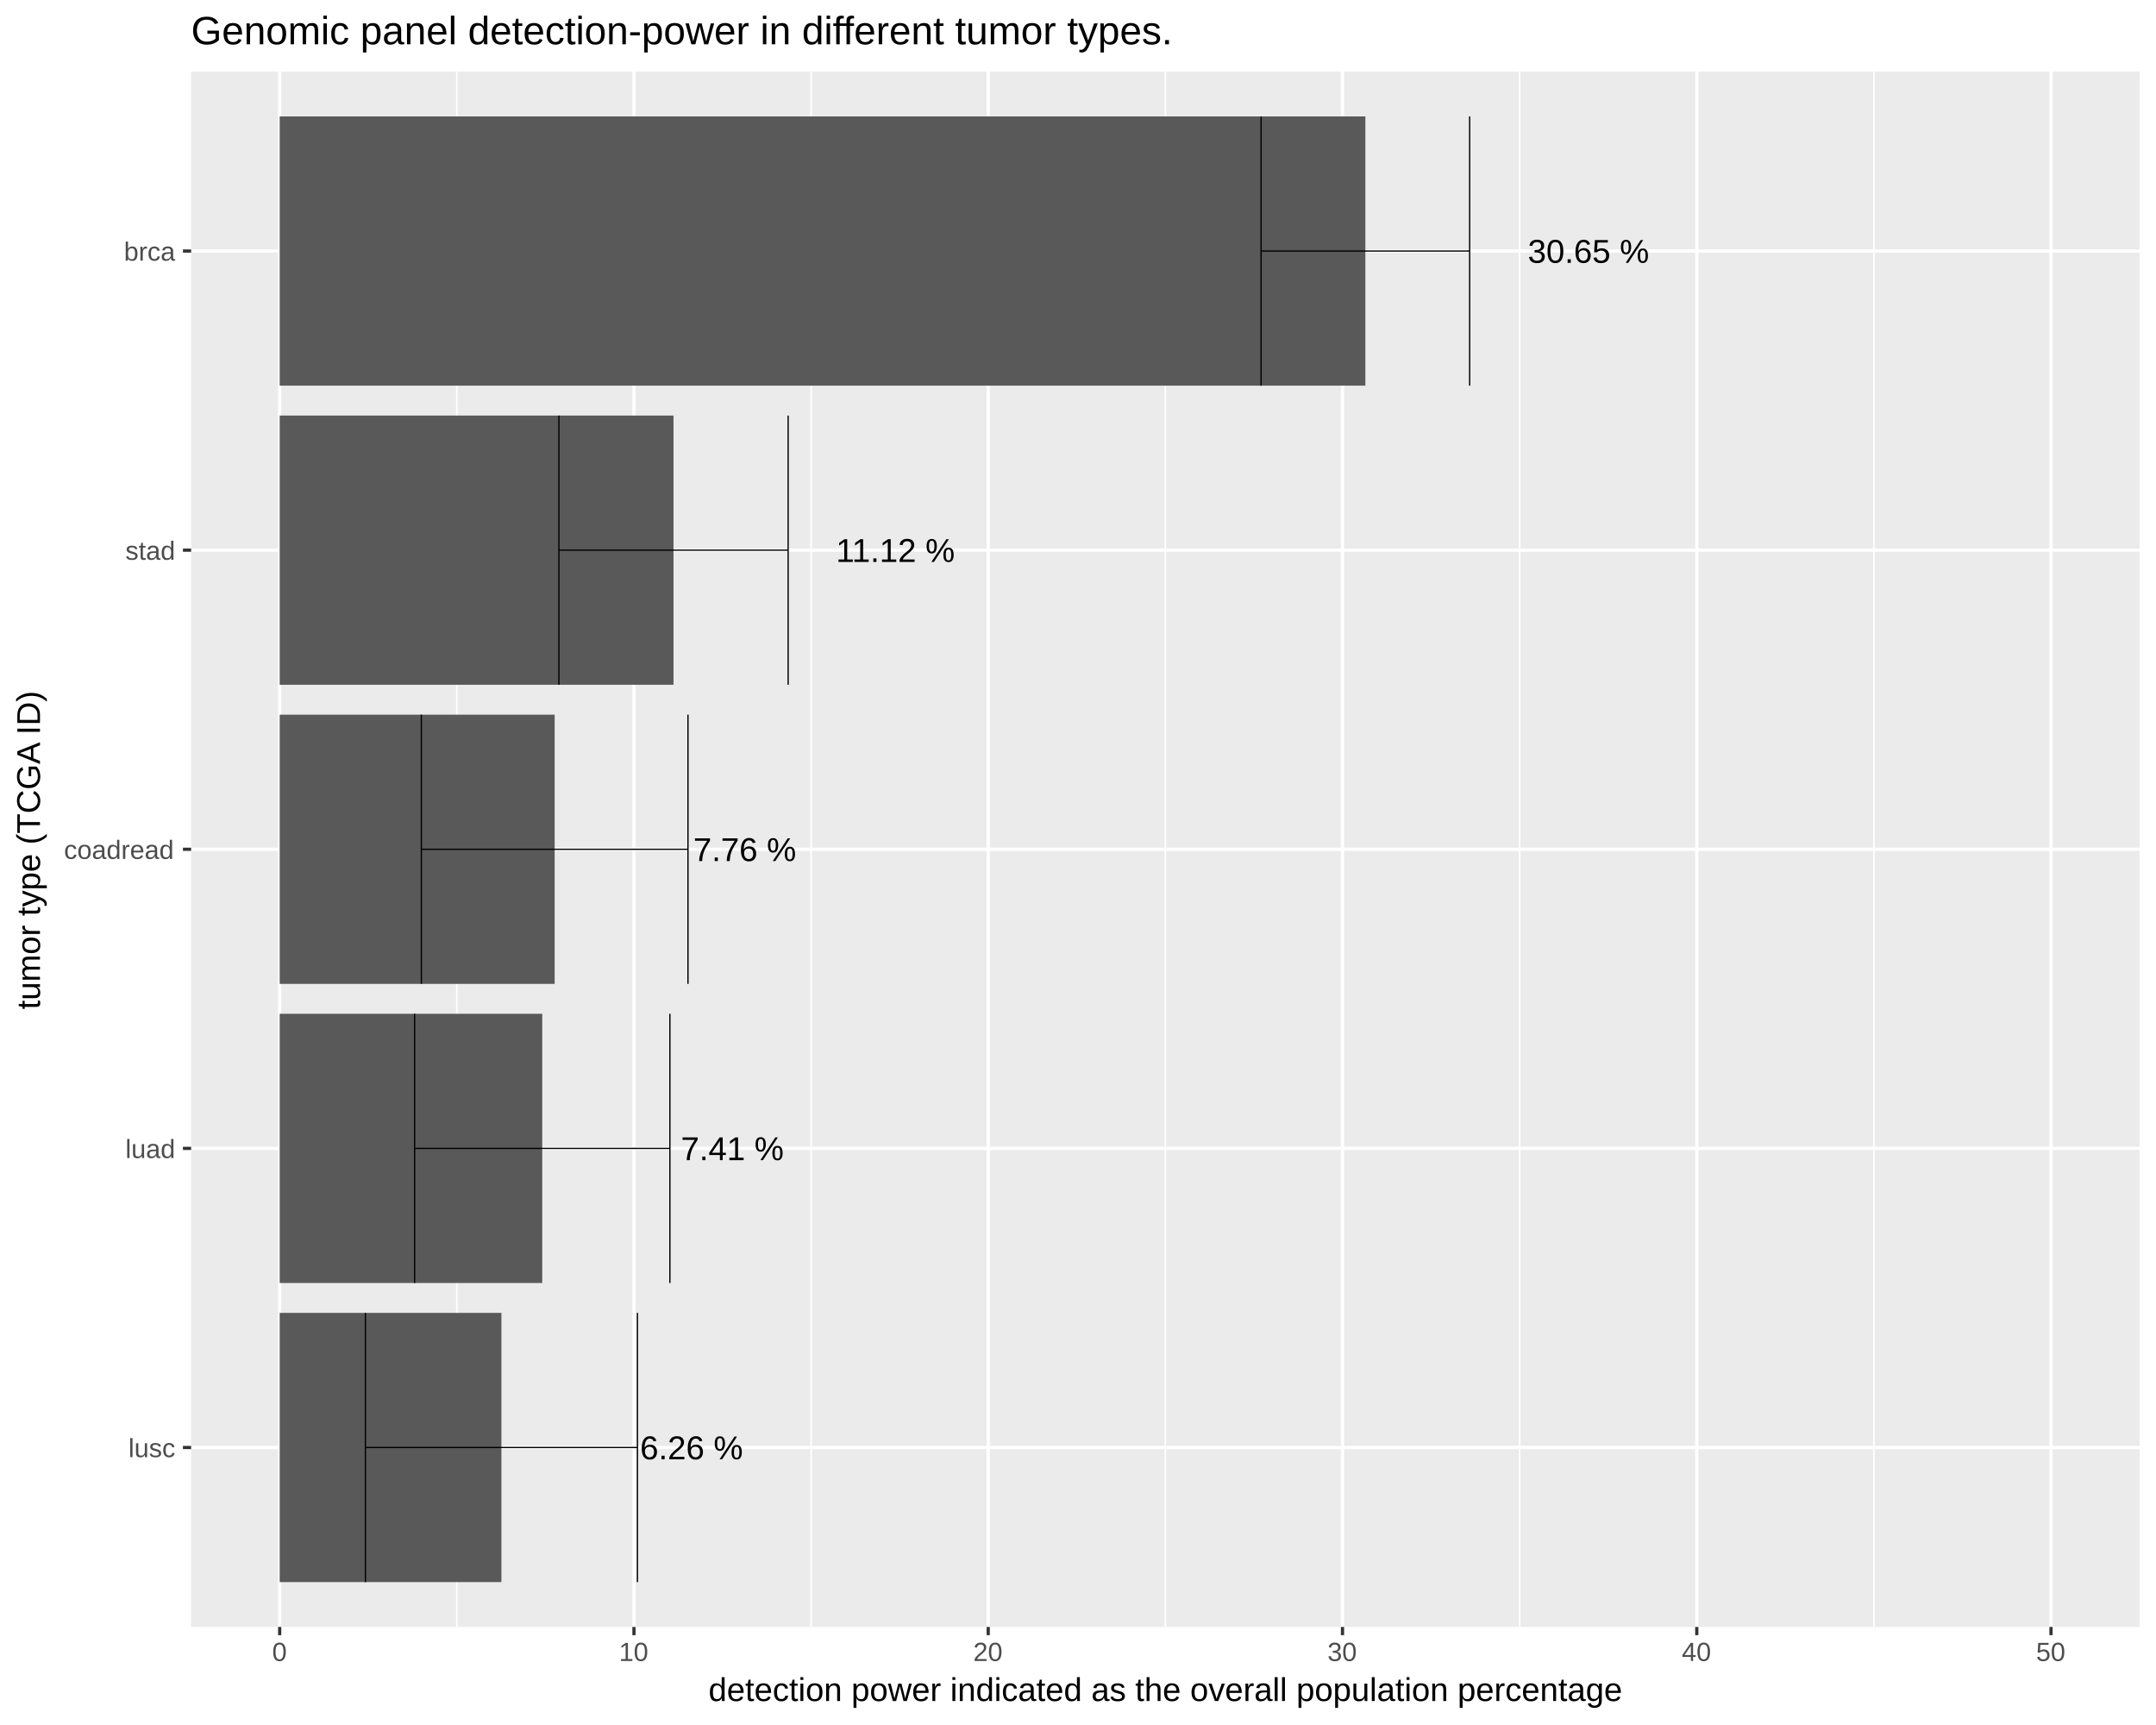
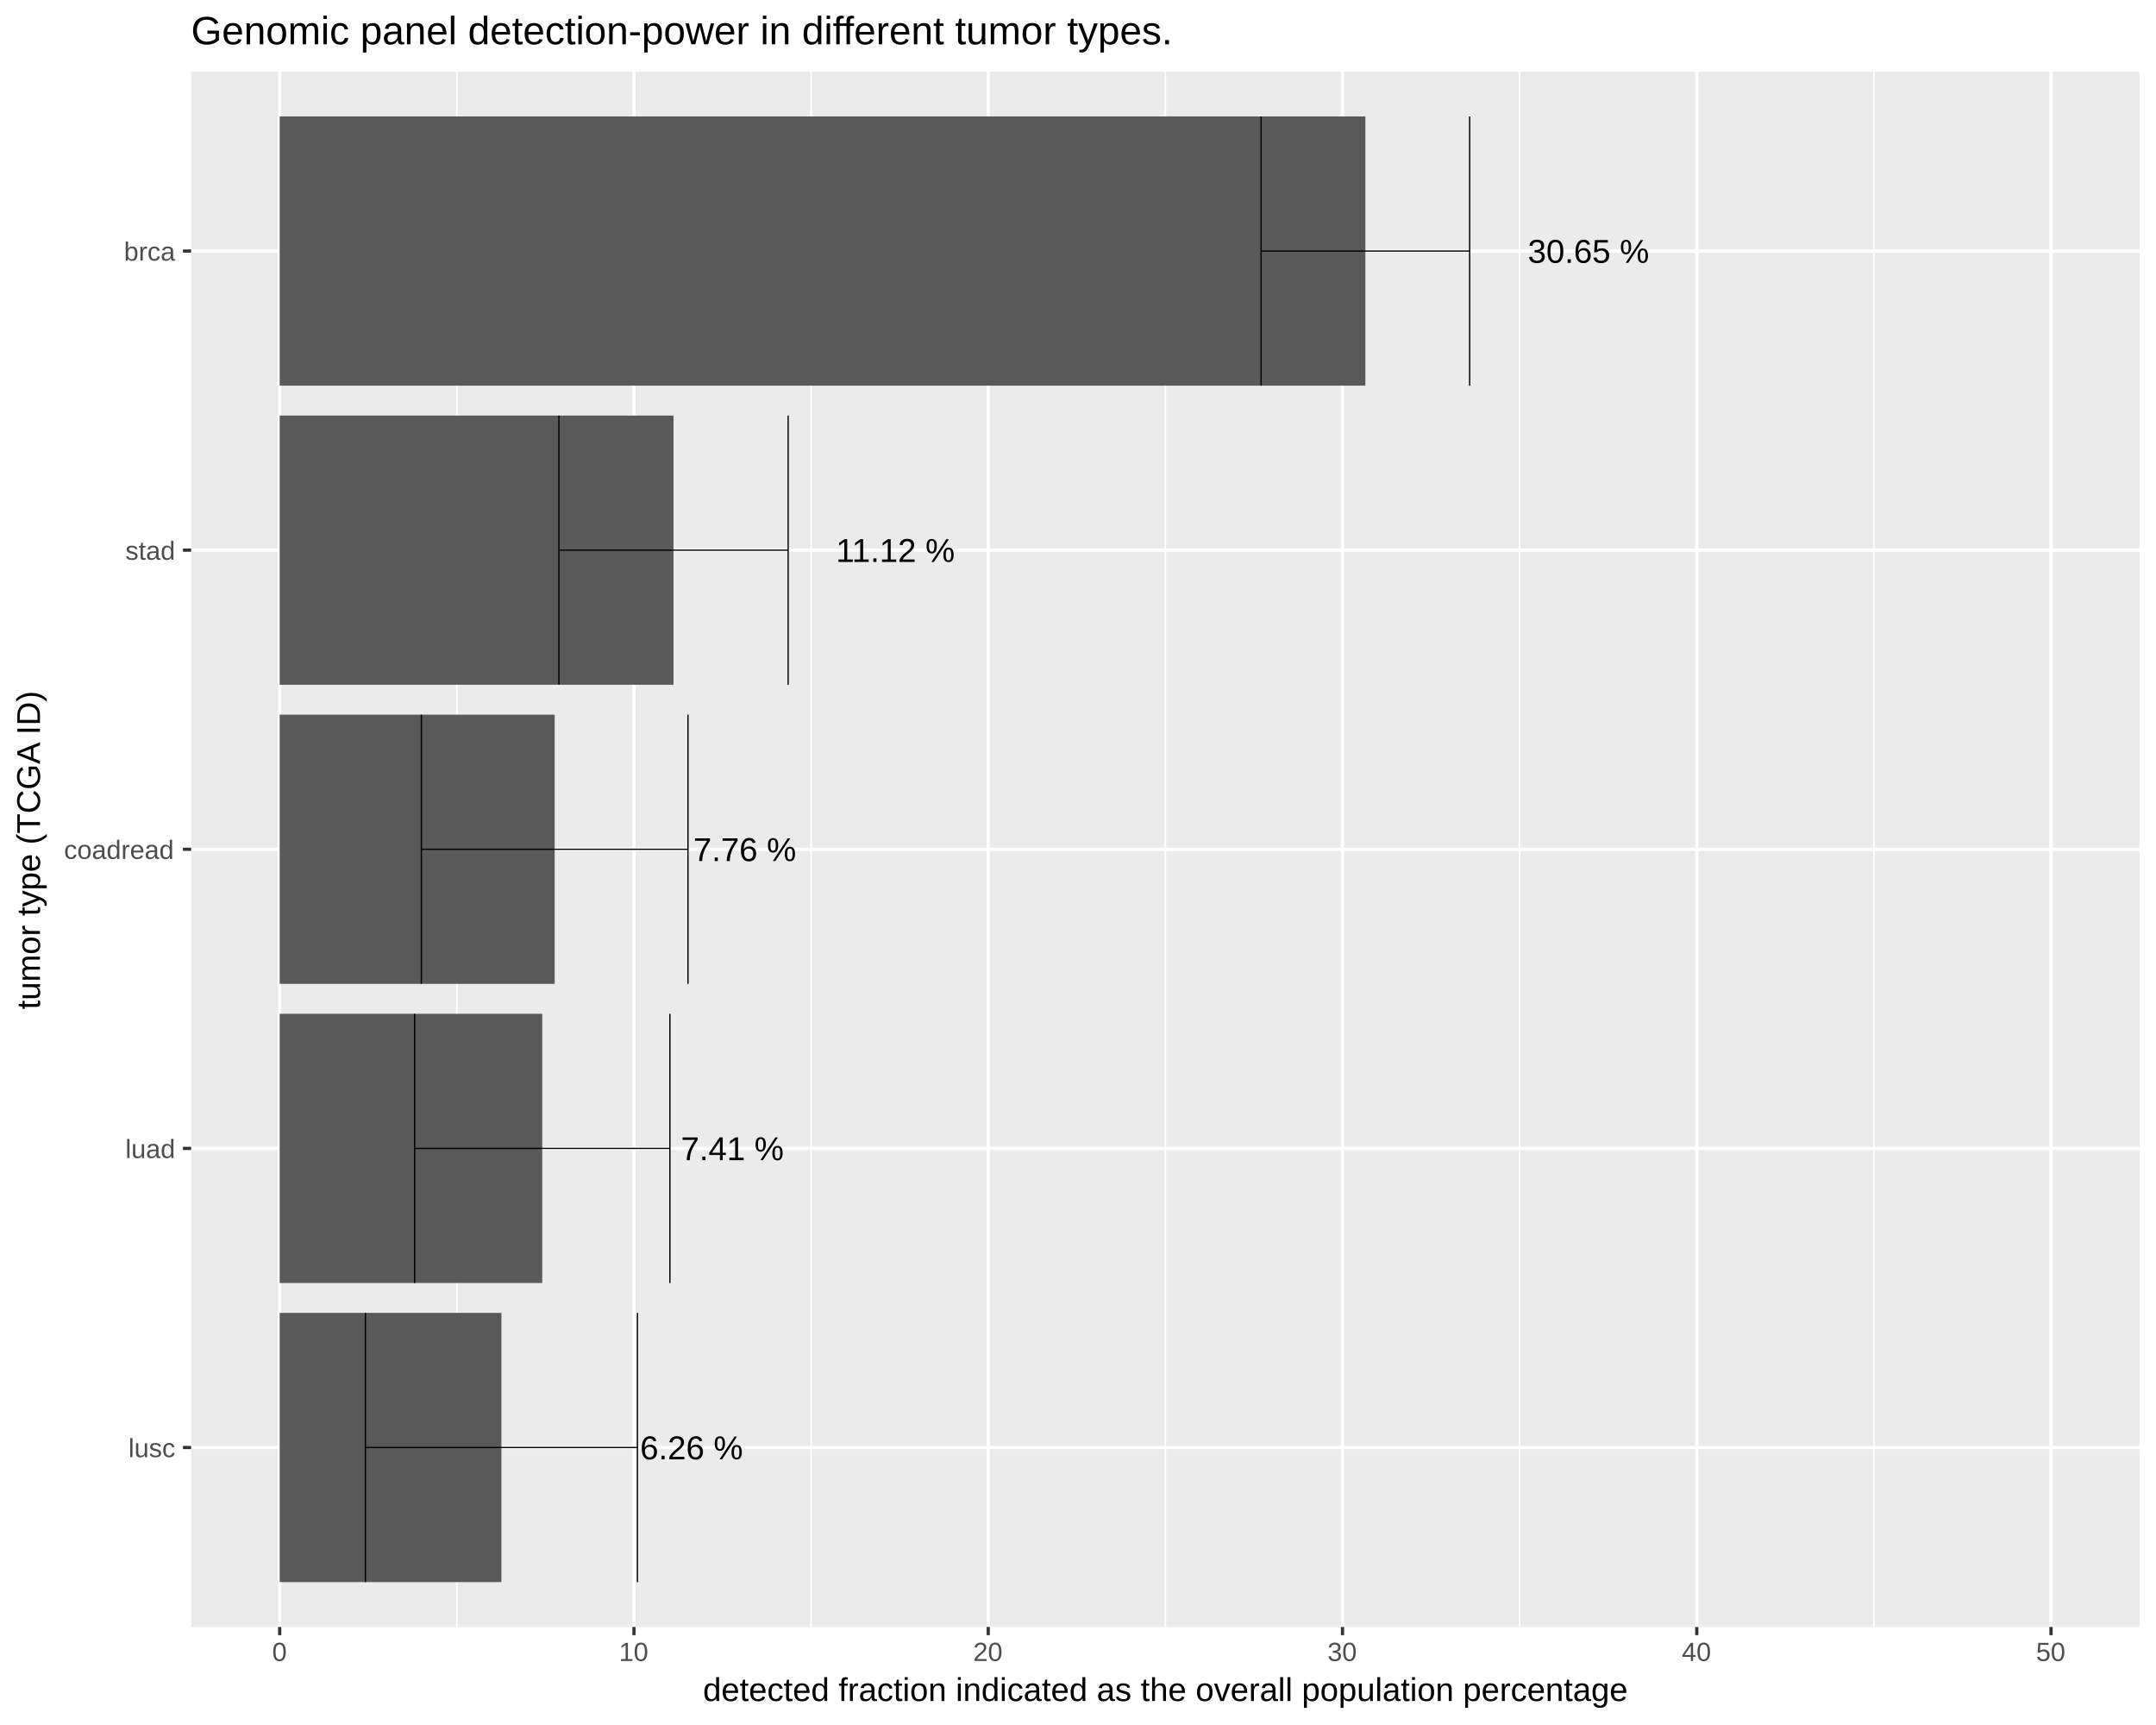
<svg xmlns="http://www.w3.org/2000/svg" viewBox="0 0 720.00 576.00">
  <defs>
    <style type="text/css">
    line, polyline, path, rect, circle {
      fill: none;
      stroke: #000000;
      stroke-linecap: round;
      stroke-linejoin: round;
      stroke-miterlimit: 10.00;
    }
  </style>
  </defs>
  <rect width="100%" height="100%" style="stroke: none; fill: #FFFFFF;" />
  <rect x="0.00" y="0.00" width="720.00" height="576.00" style="stroke-width: 1.07; stroke: #FFFFFF; fill: #FFFFFF;" />
  <defs>
    <clipPath id="cpNjMuODI2fDcxNC41MjF8NTQzLjI2NnwyMy44OTg1">
      <rect x="63.83" y="23.90" width="650.69" height="519.37" />
    </clipPath>
  </defs>
  <rect x="63.83" y="23.90" width="650.69" height="519.37" style="stroke-width: 1.07; stroke: none; fill: #EBEBEB;" clip-path="url(#cpNjMuODI2fDcxNC41MjF8NTQzLjI2NnwyMy44OTg1)" />
  <polyline points="152.56,543.27 152.56,23.90 " style="stroke-width: 0.53; stroke: #FFFFFF; stroke-linecap: butt;" clip-path="url(#cpNjMuODI2fDcxNC41MjF8NTQzLjI2NnwyMy44OTg1)" />
  <polyline points="270.87,543.27 270.87,23.90 " style="stroke-width: 0.53; stroke: #FFFFFF; stroke-linecap: butt;" clip-path="url(#cpNjMuODI2fDcxNC41MjF8NTQzLjI2NnwyMy44OTg1)" />
  <polyline points="389.17,543.27 389.17,23.90 " style="stroke-width: 0.53; stroke: #FFFFFF; stroke-linecap: butt;" clip-path="url(#cpNjMuODI2fDcxNC41MjF8NTQzLjI2NnwyMy44OTg1)" />
  <polyline points="507.48,543.27 507.48,23.90 " style="stroke-width: 0.53; stroke: #FFFFFF; stroke-linecap: butt;" clip-path="url(#cpNjMuODI2fDcxNC41MjF8NTQzLjI2NnwyMy44OTg1)" />
  <polyline points="625.79,543.27 625.79,23.90 " style="stroke-width: 0.53; stroke: #FFFFFF; stroke-linecap: butt;" clip-path="url(#cpNjMuODI2fDcxNC41MjF8NTQzLjI2NnwyMy44OTg1)" />
  <polyline points="63.83,483.34 714.52,483.34 " style="stroke-width: 1.07; stroke: #FFFFFF; stroke-linecap: butt;" clip-path="url(#cpNjMuODI2fDcxNC41MjF8NTQzLjI2NnwyMy44OTg1)" />
  <polyline points="63.83,383.46 714.52,383.46 " style="stroke-width: 1.07; stroke: #FFFFFF; stroke-linecap: butt;" clip-path="url(#cpNjMuODI2fDcxNC41MjF8NTQzLjI2NnwyMy44OTg1)" />
  <polyline points="63.83,283.58 714.52,283.58 " style="stroke-width: 1.07; stroke: #FFFFFF; stroke-linecap: butt;" clip-path="url(#cpNjMuODI2fDcxNC41MjF8NTQzLjI2NnwyMy44OTg1)" />
  <polyline points="63.83,183.70 714.52,183.70 " style="stroke-width: 1.07; stroke: #FFFFFF; stroke-linecap: butt;" clip-path="url(#cpNjMuODI2fDcxNC41MjF8NTQzLjI2NnwyMy44OTg1)" />
  <polyline points="63.83,83.83 714.52,83.83 " style="stroke-width: 1.07; stroke: #FFFFFF; stroke-linecap: butt;" clip-path="url(#cpNjMuODI2fDcxNC41MjF8NTQzLjI2NnwyMy44OTg1)" />
  <polyline points="93.40,543.27 93.40,23.90 " style="stroke-width: 1.07; stroke: #FFFFFF; stroke-linecap: butt;" clip-path="url(#cpNjMuODI2fDcxNC41MjF8NTQzLjI2NnwyMy44OTg1)" />
  <polyline points="211.71,543.27 211.71,23.90 " style="stroke-width: 1.07; stroke: #FFFFFF; stroke-linecap: butt;" clip-path="url(#cpNjMuODI2fDcxNC41MjF8NTQzLjI2NnwyMy44OTg1)" />
  <polyline points="330.02,543.27 330.02,23.90 " style="stroke-width: 1.07; stroke: #FFFFFF; stroke-linecap: butt;" clip-path="url(#cpNjMuODI2fDcxNC41MjF8NTQzLjI2NnwyMy44OTg1)" />
  <polyline points="448.33,543.27 448.33,23.90 " style="stroke-width: 1.07; stroke: #FFFFFF; stroke-linecap: butt;" clip-path="url(#cpNjMuODI2fDcxNC41MjF8NTQzLjI2NnwyMy44OTg1)" />
  <polyline points="566.64,543.27 566.64,23.90 " style="stroke-width: 1.07; stroke: #FFFFFF; stroke-linecap: butt;" clip-path="url(#cpNjMuODI2fDcxNC41MjF8NTQzLjI2NnwyMy44OTg1)" />
  <polyline points="684.94,543.27 684.94,23.90 " style="stroke-width: 1.07; stroke: #FFFFFF; stroke-linecap: butt;" clip-path="url(#cpNjMuODI2fDcxNC41MjF8NTQzLjI2NnwyMy44OTg1)" />
  <rect x="93.40" y="438.39" width="74.05" height="89.89" style="stroke-width: 1.07; stroke: none; stroke-linecap: butt; fill: #595959;" clip-path="url(#cpNjMuODI2fDcxNC41MjF8NTQzLjI2NnwyMy44OTg1)" />
  <rect x="93.40" y="338.52" width="87.68" height="89.89" style="stroke-width: 1.07; stroke: none; stroke-linecap: butt; fill: #595959;" clip-path="url(#cpNjMuODI2fDcxNC41MjF8NTQzLjI2NnwyMy44OTg1)" />
  <rect x="93.40" y="238.64" width="91.83" height="89.89" style="stroke-width: 1.07; stroke: none; stroke-linecap: butt; fill: #595959;" clip-path="url(#cpNjMuODI2fDcxNC41MjF8NTQzLjI2NnwyMy44OTg1)" />
  <rect x="93.40" y="138.76" width="131.52" height="89.89" style="stroke-width: 1.07; stroke: none; stroke-linecap: butt; fill: #595959;" clip-path="url(#cpNjMuODI2fDcxNC41MjF8NTQzLjI2NnwyMy44OTg1)" />
  <rect x="93.40" y="38.88" width="362.57" height="89.89" style="stroke-width: 1.07; stroke: none; stroke-linecap: butt; fill: #595959;" clip-path="url(#cpNjMuODI2fDcxNC41MjF8NTQzLjI2NnwyMy44OTg1)" />
  <polyline points="122.03,528.28 122.03,438.39 " style="stroke-width: 0.43; stroke-linecap: butt;" clip-path="url(#cpNjMuODI2fDcxNC41MjF8NTQzLjI2NnwyMy44OTg1)" />
  <polyline points="122.03,483.34 212.88,483.34 " style="stroke-width: 0.43; stroke-linecap: butt;" clip-path="url(#cpNjMuODI2fDcxNC41MjF8NTQzLjI2NnwyMy44OTg1)" />
  <polyline points="212.88,528.28 212.88,438.39 " style="stroke-width: 0.43; stroke-linecap: butt;" clip-path="url(#cpNjMuODI2fDcxNC41MjF8NTQzLjI2NnwyMy44OTg1)" />
  <polyline points="138.46,428.41 138.46,338.52 " style="stroke-width: 0.43; stroke-linecap: butt;" clip-path="url(#cpNjMuODI2fDcxNC41MjF8NTQzLjI2NnwyMy44OTg1)" />
  <polyline points="138.46,383.46 223.71,383.46 " style="stroke-width: 0.43; stroke-linecap: butt;" clip-path="url(#cpNjMuODI2fDcxNC41MjF8NTQzLjI2NnwyMy44OTg1)" />
  <polyline points="223.71,428.41 223.71,338.52 " style="stroke-width: 0.43; stroke-linecap: butt;" clip-path="url(#cpNjMuODI2fDcxNC41MjF8NTQzLjI2NnwyMy44OTg1)" />
  <polyline points="140.71,328.53 140.71,238.64 " style="stroke-width: 0.43; stroke-linecap: butt;" clip-path="url(#cpNjMuODI2fDcxNC41MjF8NTQzLjI2NnwyMy44OTg1)" />
  <polyline points="140.71,283.58 229.75,283.58 " style="stroke-width: 0.43; stroke-linecap: butt;" clip-path="url(#cpNjMuODI2fDcxNC41MjF8NTQzLjI2NnwyMy44OTg1)" />
  <polyline points="229.75,328.53 229.75,238.64 " style="stroke-width: 0.43; stroke-linecap: butt;" clip-path="url(#cpNjMuODI2fDcxNC41MjF8NTQzLjI2NnwyMy44OTg1)" />
  <polyline points="186.65,228.65 186.65,138.76 " style="stroke-width: 0.43; stroke-linecap: butt;" clip-path="url(#cpNjMuODI2fDcxNC41MjF8NTQzLjI2NnwyMy44OTg1)" />
  <polyline points="186.65,183.70 263.20,183.70 " style="stroke-width: 0.43; stroke-linecap: butt;" clip-path="url(#cpNjMuODI2fDcxNC41MjF8NTQzLjI2NnwyMy44OTg1)" />
  <polyline points="263.20,228.65 263.20,138.76 " style="stroke-width: 0.43; stroke-linecap: butt;" clip-path="url(#cpNjMuODI2fDcxNC41MjF8NTQzLjI2NnwyMy44OTg1)" />
  <polyline points="421.14,128.77 421.14,38.88 " style="stroke-width: 0.43; stroke-linecap: butt;" clip-path="url(#cpNjMuODI2fDcxNC41MjF8NTQzLjI2NnwyMy44OTg1)" />
  <polyline points="421.14,83.83 490.79,83.83 " style="stroke-width: 0.43; stroke-linecap: butt;" clip-path="url(#cpNjMuODI2fDcxNC41MjF8NTQzLjI2NnwyMy44OTg1)" />
  <polyline points="490.79,128.77 490.79,38.88 " style="stroke-width: 0.43; stroke-linecap: butt;" clip-path="url(#cpNjMuODI2fDcxNC41MjF8NTQzLjI2NnwyMy44OTg1)" />
  <g clip-path="url(#cpNjMuODI2fDcxNC41MjF8NTQzLjI2NnwyMy44OTg1)">
    <text x="213.75" y="487.28" style="font-size: 11.04px; font-family: Arial;" textLength="34.25px" lengthAdjust="spacingAndGlyphs">6.26 %</text>
  </g>
  <g clip-path="url(#cpNjMuODI2fDcxNC41MjF8NTQzLjI2NnwyMy44OTg1)">
    <text x="227.38" y="387.40" style="font-size: 11.04px; font-family: Arial;" textLength="34.25px" lengthAdjust="spacingAndGlyphs">7.41 %</text>
  </g>
  <g clip-path="url(#cpNjMuODI2fDcxNC41MjF8NTQzLjI2NnwyMy44OTg1)">
    <text x="231.52" y="287.52" style="font-size: 11.04px; font-family: Arial;" textLength="34.25px" lengthAdjust="spacingAndGlyphs">7.76 %</text>
  </g>
  <g clip-path="url(#cpNjMuODI2fDcxNC41MjF8NTQzLjI2NnwyMy44OTg1)">
    <text x="279.17" y="187.64" style="font-size: 11.04px; font-family: Arial;" textLength="40.36px" lengthAdjust="spacingAndGlyphs">11.12 %</text>
  </g>
  <g clip-path="url(#cpNjMuODI2fDcxNC41MjF8NTQzLjI2NnwyMy44OTg1)">
    <text x="510.22" y="87.76" style="font-size: 11.04px; font-family: Arial;" textLength="40.36px" lengthAdjust="spacingAndGlyphs">30.65 %</text>
  </g>
  <defs>
    <clipPath id="cpMHw3MjB8NTc2fDA=">
      <rect x="0.00" y="0.00" width="720.00" height="576.00" />
    </clipPath>
  </defs>
  <g clip-path="url(#cpMHw3MjB8NTc2fDA=)">
    <text x="42.89" y="486.56" style="font-size: 8.80px; fill: #4D4D4D; font-family: Arial;" textLength="16.00px" lengthAdjust="spacingAndGlyphs">lusc</text>
  </g>
  <g clip-path="url(#cpMHw3MjB8NTc2fDA=)">
    <text x="41.88" y="386.68" style="font-size: 8.80px; fill: #4D4D4D; font-family: Arial;" textLength="17.02px" lengthAdjust="spacingAndGlyphs">luad</text>
  </g>
  <g clip-path="url(#cpMHw3MjB8NTc2fDA=)">
    <text x="21.37" y="286.80" style="font-size: 8.80px; fill: #4D4D4D; font-family: Arial;" textLength="37.53px" lengthAdjust="spacingAndGlyphs">coadread</text>
  </g>
  <g clip-path="url(#cpMHw3MjB8NTc2fDA=)">
    <text x="41.88" y="186.92" style="font-size: 8.80px; fill: #4D4D4D; font-family: Arial;" textLength="17.01px" lengthAdjust="spacingAndGlyphs">stad</text>
  </g>
  <g clip-path="url(#cpMHw3MjB8NTc2fDA=)">
    <text x="41.39" y="87.04" style="font-size: 8.80px; fill: #4D4D4D; font-family: Arial;" textLength="17.51px" lengthAdjust="spacingAndGlyphs">brca</text>
  </g>
  <polyline points="61.09,483.34 63.83,483.34 " style="stroke-width: 1.07; stroke: #333333; stroke-linecap: butt;" clip-path="url(#cpMHw3MjB8NTc2fDA=)" />
  <polyline points="61.09,383.46 63.83,383.46 " style="stroke-width: 1.07; stroke: #333333; stroke-linecap: butt;" clip-path="url(#cpMHw3MjB8NTc2fDA=)" />
  <polyline points="61.09,283.58 63.83,283.58 " style="stroke-width: 1.07; stroke: #333333; stroke-linecap: butt;" clip-path="url(#cpMHw3MjB8NTc2fDA=)" />
  <polyline points="61.09,183.70 63.83,183.70 " style="stroke-width: 1.07; stroke: #333333; stroke-linecap: butt;" clip-path="url(#cpMHw3MjB8NTc2fDA=)" />
  <polyline points="61.09,83.83 63.83,83.83 " style="stroke-width: 1.07; stroke: #333333; stroke-linecap: butt;" clip-path="url(#cpMHw3MjB8NTc2fDA=)" />
  <polyline points="93.40,546.01 93.40,543.27 " style="stroke-width: 1.07; stroke: #333333; stroke-linecap: butt;" clip-path="url(#cpMHw3MjB8NTc2fDA=)" />
  <polyline points="211.71,546.01 211.71,543.27 " style="stroke-width: 1.07; stroke: #333333; stroke-linecap: butt;" clip-path="url(#cpMHw3MjB8NTc2fDA=)" />
  <polyline points="330.02,546.01 330.02,543.27 " style="stroke-width: 1.07; stroke: #333333; stroke-linecap: butt;" clip-path="url(#cpMHw3MjB8NTc2fDA=)" />
  <polyline points="448.33,546.01 448.33,543.27 " style="stroke-width: 1.07; stroke: #333333; stroke-linecap: butt;" clip-path="url(#cpMHw3MjB8NTc2fDA=)" />
  <polyline points="566.64,546.01 566.64,543.27 " style="stroke-width: 1.07; stroke: #333333; stroke-linecap: butt;" clip-path="url(#cpMHw3MjB8NTc2fDA=)" />
  <polyline points="684.94,546.01 684.94,543.27 " style="stroke-width: 1.07; stroke: #333333; stroke-linecap: butt;" clip-path="url(#cpMHw3MjB8NTc2fDA=)" />
  <g clip-path="url(#cpMHw3MjB8NTc2fDA=)">
    <text x="90.90" y="554.63" style="font-size: 8.80px; fill: #4D4D4D; font-family: Arial;" textLength="5.01px" lengthAdjust="spacingAndGlyphs">0</text>
  </g>
  <g clip-path="url(#cpMHw3MjB8NTc2fDA=)">
    <text x="206.71" y="554.63" style="font-size: 8.80px; fill: #4D4D4D; font-family: Arial;" textLength="10.01px" lengthAdjust="spacingAndGlyphs">10</text>
  </g>
  <g clip-path="url(#cpMHw3MjB8NTc2fDA=)">
    <text x="325.01" y="554.63" style="font-size: 8.80px; fill: #4D4D4D; font-family: Arial;" textLength="10.01px" lengthAdjust="spacingAndGlyphs">20</text>
  </g>
  <g clip-path="url(#cpMHw3MjB8NTc2fDA=)">
    <text x="443.32" y="554.63" style="font-size: 8.80px; fill: #4D4D4D; font-family: Arial;" textLength="10.01px" lengthAdjust="spacingAndGlyphs">30</text>
  </g>
  <g clip-path="url(#cpMHw3MjB8NTc2fDA=)">
    <text x="561.63" y="554.63" style="font-size: 8.80px; fill: #4D4D4D; font-family: Arial;" textLength="10.01px" lengthAdjust="spacingAndGlyphs">40</text>
  </g>
  <g clip-path="url(#cpMHw3MjB8NTc2fDA=)">
    <text x="679.94" y="554.63" style="font-size: 8.80px; fill: #4D4D4D; font-family: Arial;" textLength="10.01px" lengthAdjust="spacingAndGlyphs">50</text>
  </g>
  <g clip-path="url(#cpMHw3MjB8NTc2fDA=)">
-     <text x="236.60" y="567.99" style="font-size: 11.00px; font-family: Arial;" textLength="305.15px" lengthAdjust="spacingAndGlyphs">detection power indicated as the overall population percentage</text>
+     <text x="234.76" y="567.99" style="font-size: 11.00px; font-family: Arial;" textLength="308.82px" lengthAdjust="spacingAndGlyphs">detected fraction indicated as the overall population percentage</text>
  </g>
  <g clip-path="url(#cpMHw3MjB8NTc2fDA=)">
    <text transform="translate(13.35,337.06) rotate(-90)" style="font-size: 11.00px; font-family: Arial;" textLength="106.96px" lengthAdjust="spacingAndGlyphs">tumor type (TCGA ID)</text>
  </g>
  <g clip-path="url(#cpMHw3MjB8NTc2fDA=)">
    <text x="63.83" y="14.79" style="font-size: 13.20px; font-family: Arial;" textLength="323.00px" lengthAdjust="spacingAndGlyphs">Genomic panel detection-power in different tumor types.</text>
  </g>
</svg>
